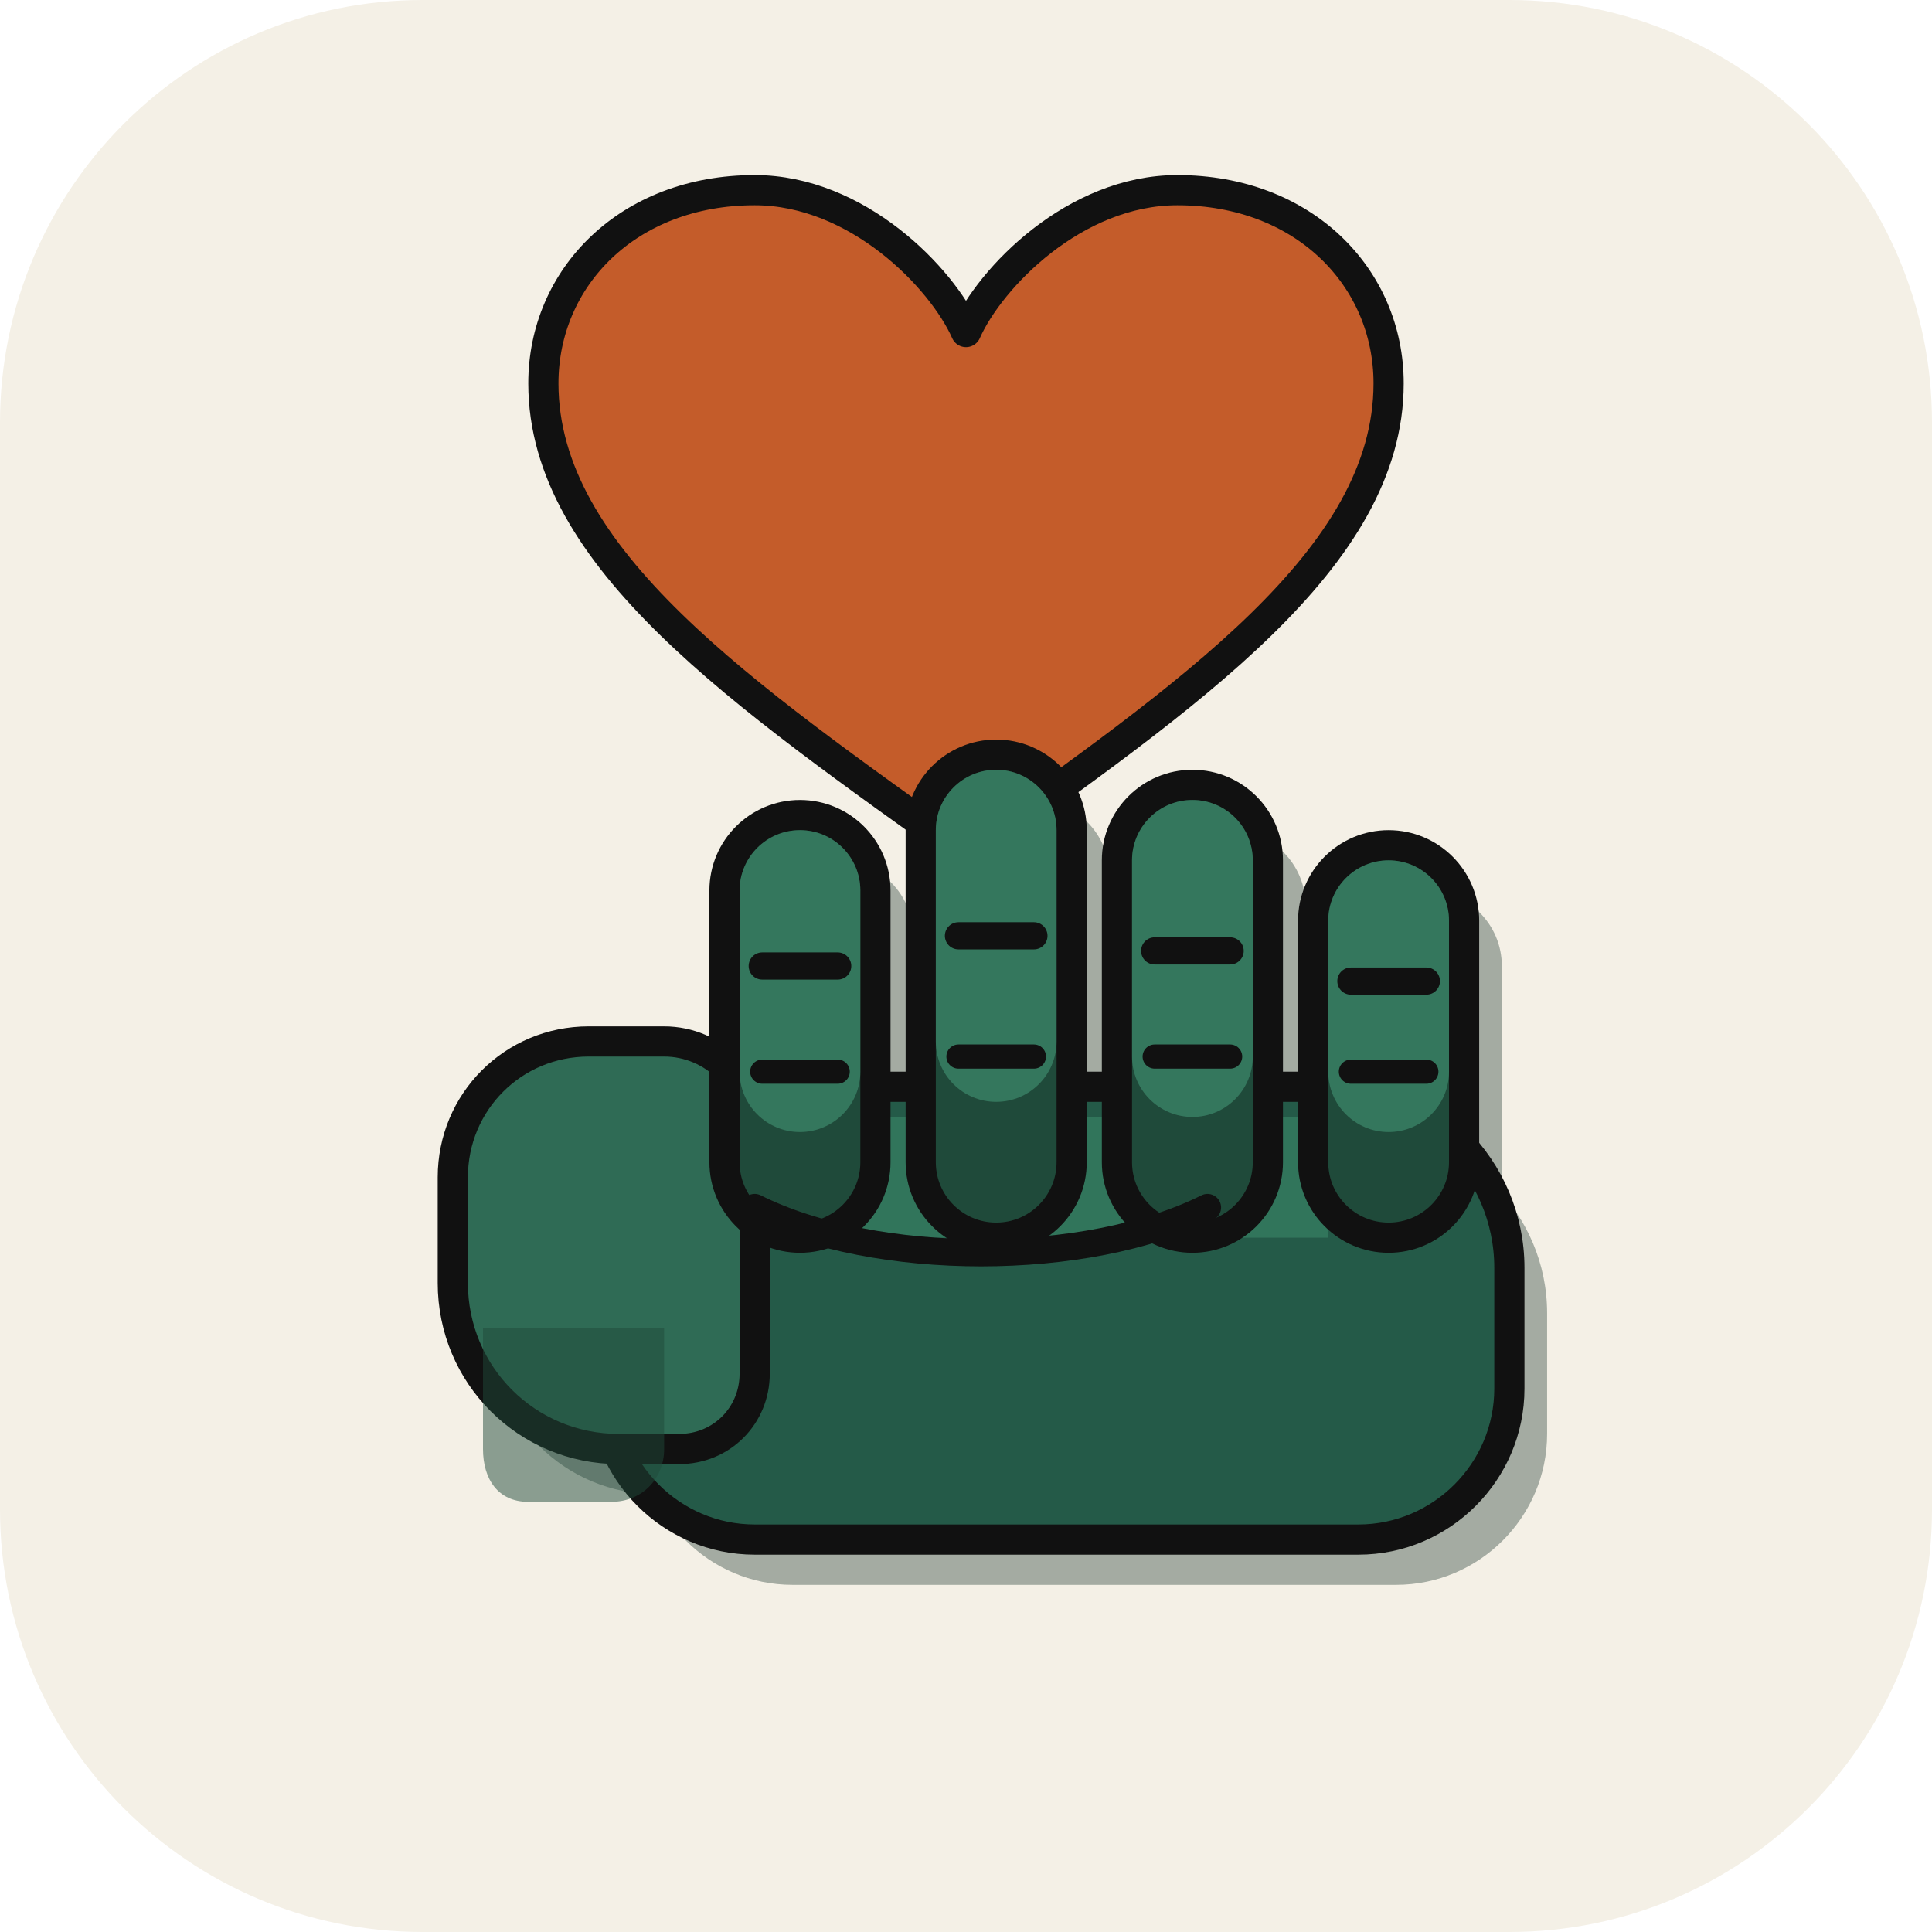
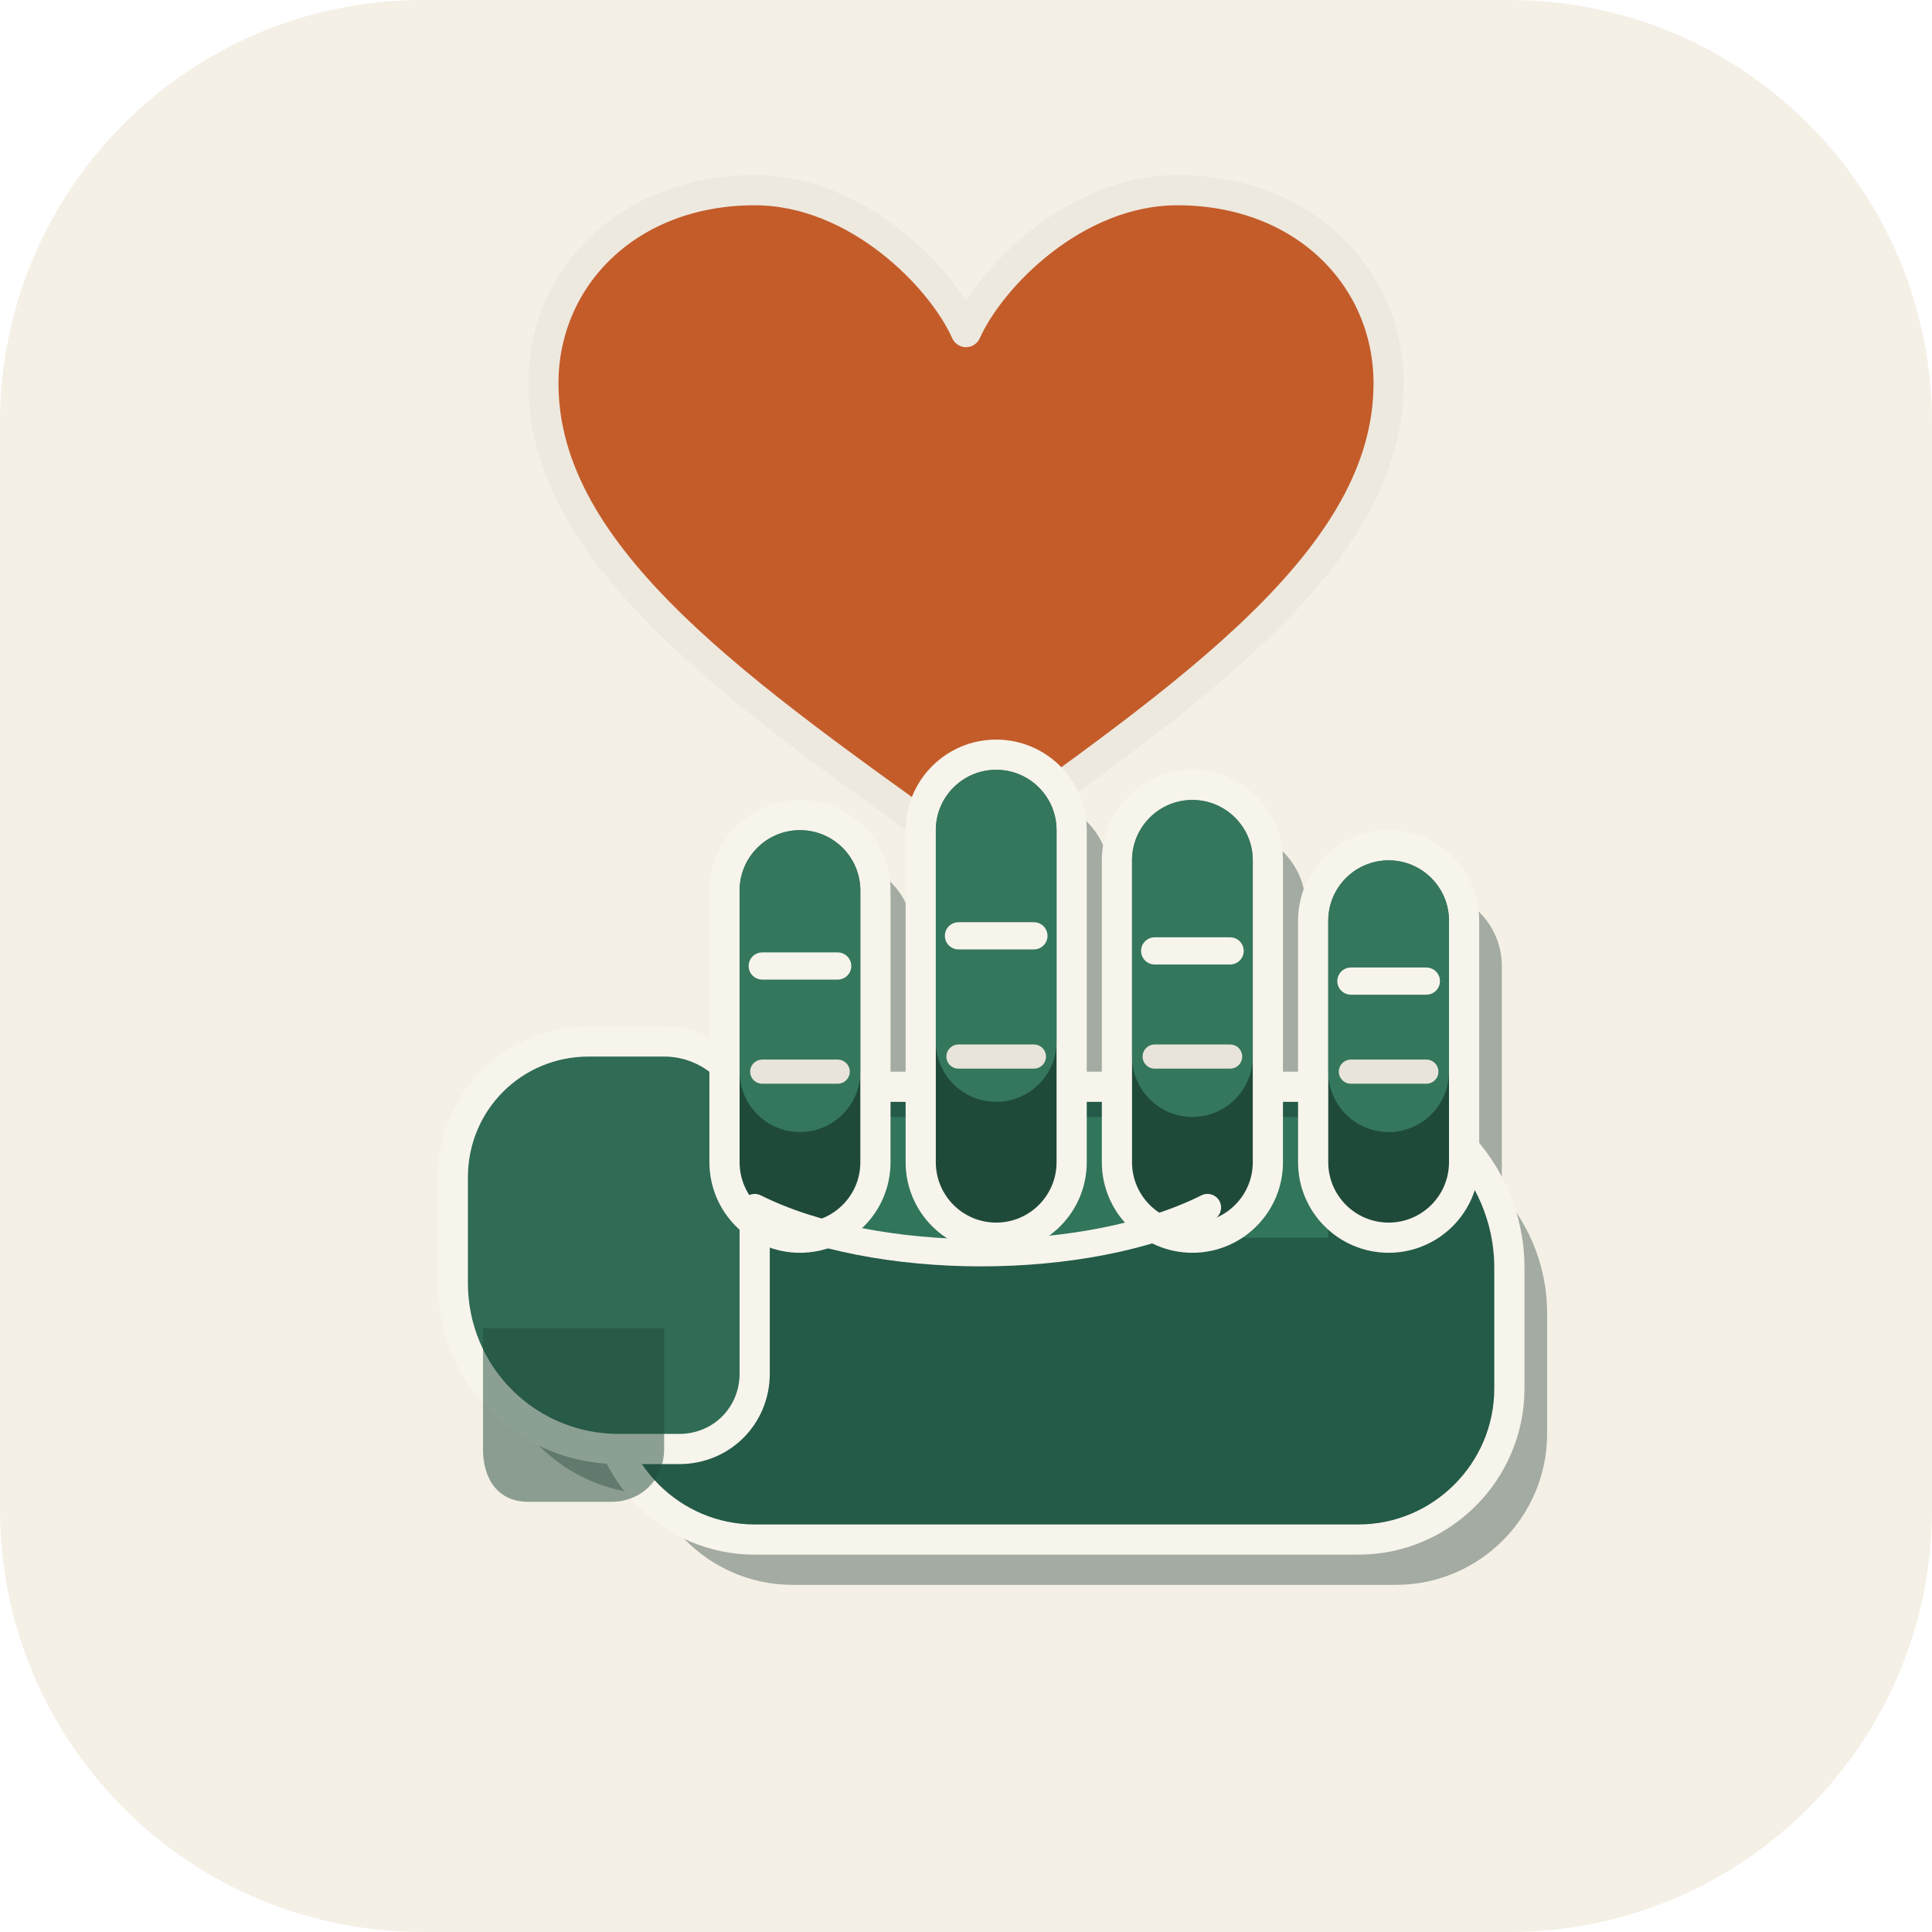
<svg xmlns="http://www.w3.org/2000/svg" viewBox="0 0 128 128" fill="none">
  <rect width="128" height="128" rx="28" fill="#F4F0E6" />
-   <path fill="#C45C2A" stroke="#111111" stroke-width="2" stroke-linejoin="round" d="M64 22c-1.6-3.6-7.2-9.4-14-9.4C41.6 12.6 36 18.4 36 25.4c0 11.6 13.2 20.6 28 31.2 14.8-10.6 28-19.6 28-31.2 0-7-5.6-12.8-14-12.8C71.2 12.6 65.6 18.4 64 22z" />
+   <path fill="#C45C2A" stroke="#EDE9DF" stroke-width="2" stroke-linejoin="round" d="M64 22c-1.6-3.6-7.2-9.4-14-9.4C41.6 12.6 36 18.4 36 25.4c0 11.6 13.2 20.6 28 31.2 14.8-10.6 28-19.6 28-31.2 0-7-5.6-12.8-14-12.8C71.2 12.6 65.6 18.4 64 22z" />
  <g opacity="0.35" transform="translate(2.5 3)">
    <path fill="#0D2A22" d="M40 84c0-6.6 5.4-12 12-12h36c6.6 0 12 5.4 12 12v8c0 5.5-4.5 10-10 10H50c-5.5 0-10-4.5-10-10v-8z" />
    <path fill="#0D2A22" d="M30 78c0-5 4-9 9-9h5c3.3 0 6 2.7 6 6v16c0 2.8-2.2 5-5 5h-4c-6.1 0-11-4.9-11-11V78z" />
    <rect x="48" y="54" width="10" height="28" rx="5" fill="#0D2A22" />
    <rect x="61" y="50" width="10" height="32" rx="5" fill="#0D2A22" />
    <rect x="74" y="52" width="10" height="30" rx="5" fill="#0D2A22" />
    <rect x="87" y="56" width="10" height="26" rx="5" fill="#0D2A22" />
  </g>
-   <path fill="#245A48" stroke="#111111" stroke-width="2" stroke-linejoin="round" d="M40 84c0-6.6 5.4-12 12-12h36c6.6 0 12 5.4 12 12v8c0 5.5-4.5 10-10 10H50c-5.5 0-10-4.5-10-10v-8z" />
+   <path fill="#245A48" stroke="#F7F4EC" stroke-width="2" stroke-linejoin="round" d="M40 84c0-6.6 5.4-12 12-12h36c6.6 0 12 5.4 12 12v8c0 5.5-4.5 10-10 10H50c-5.5 0-10-4.5-10-10v-8z" />
  <path fill="#3D8A6C" d="M48 74h40v8H48z" opacity="0.55" />
-   <path fill="#2F6B55" stroke="#111111" stroke-width="2" stroke-linejoin="round" d="M30 78c0-5 4-9 9-9h5c3.3 0 6 2.7 6 6v16c0 2.8-2.2 5-5 5h-4c-6.1 0-11-4.9-11-11V78z" />
+   <path fill="#2F6B55" stroke="#F7F4EC" stroke-width="2" stroke-linejoin="round" d="M30 78c0-5 4-9 9-9h5c3.3 0 6 2.7 6 6v16c0 2.8-2.2 5-5 5h-4c-6.1 0-11-4.9-11-11V78z" />
  <path fill="#1F4A3A" opacity="0.5" d="M32 88h12v8c0 2-1.5 3.5-3.5 3.5H35c-2 0-3-1.5-3-3.5V88z" />
-   <rect x="48" y="54" width="10" height="28" rx="5" fill="#1F4A3A" stroke="#111111" stroke-width="2" />
+   <rect x="48" y="54" width="10" height="28" rx="5" fill="#1F4A3A" stroke="#F7F4EC" stroke-width="2" />
  <rect x="49" y="55" width="8" height="20" rx="4" fill="#3D8A6C" opacity="0.7" />
-   <rect x="61" y="50" width="10" height="32" rx="5" fill="#1F4A3A" stroke="#111111" stroke-width="2" />
+   <rect x="61" y="50" width="10" height="32" rx="5" fill="#1F4A3A" stroke="#F7F4EC" stroke-width="2" />
  <rect x="62" y="51" width="8" height="22" rx="4" fill="#3D8A6C" opacity="0.7" />
-   <rect x="74" y="52" width="10" height="30" rx="5" fill="#1F4A3A" stroke="#111111" stroke-width="2" />
+   <rect x="74" y="52" width="10" height="30" rx="5" fill="#1F4A3A" stroke="#F7F4EC" stroke-width="2" />
  <rect x="75" y="53" width="8" height="21" rx="4" fill="#3D8A6C" opacity="0.7" />
-   <rect x="87" y="56" width="10" height="26" rx="5" fill="#1F4A3A" stroke="#111111" stroke-width="2" />
+   <rect x="87" y="56" width="10" height="26" rx="5" fill="#1F4A3A" stroke="#F7F4EC" stroke-width="2" />
  <rect x="88" y="57" width="8" height="18" rx="4" fill="#3D8A6C" opacity="0.7" />
-   <path stroke="#111111" stroke-width="1.8" stroke-linecap="round" d="M50.5 64h5M63.5 62h5M76.5 63h5M89.5 65h5" />
-   <path stroke="#111111" stroke-width="1.6" stroke-linecap="round" d="M50.5 71h5M63.5 70h5M76.5 70h5M89.5 71h5" />
-   <path stroke="#111111" stroke-width="1.8" stroke-linecap="round" d="M50 80c8 4 22 4 30 0" />
+   <path stroke="#F7F4EC" stroke-width="1.8" stroke-linecap="round" d="M50.5 64h5M63.5 62h5M76.5 63h5M89.5 65h5" />
+   <path stroke="#E8E4DA" stroke-width="1.6" stroke-linecap="round" d="M50.5 71h5M63.5 70h5M76.5 70h5M89.5 71h5" />
+   <path stroke="#F7F4EC" stroke-width="1.8" stroke-linecap="round" d="M50 80c8 4 22 4 30 0" />
</svg>
